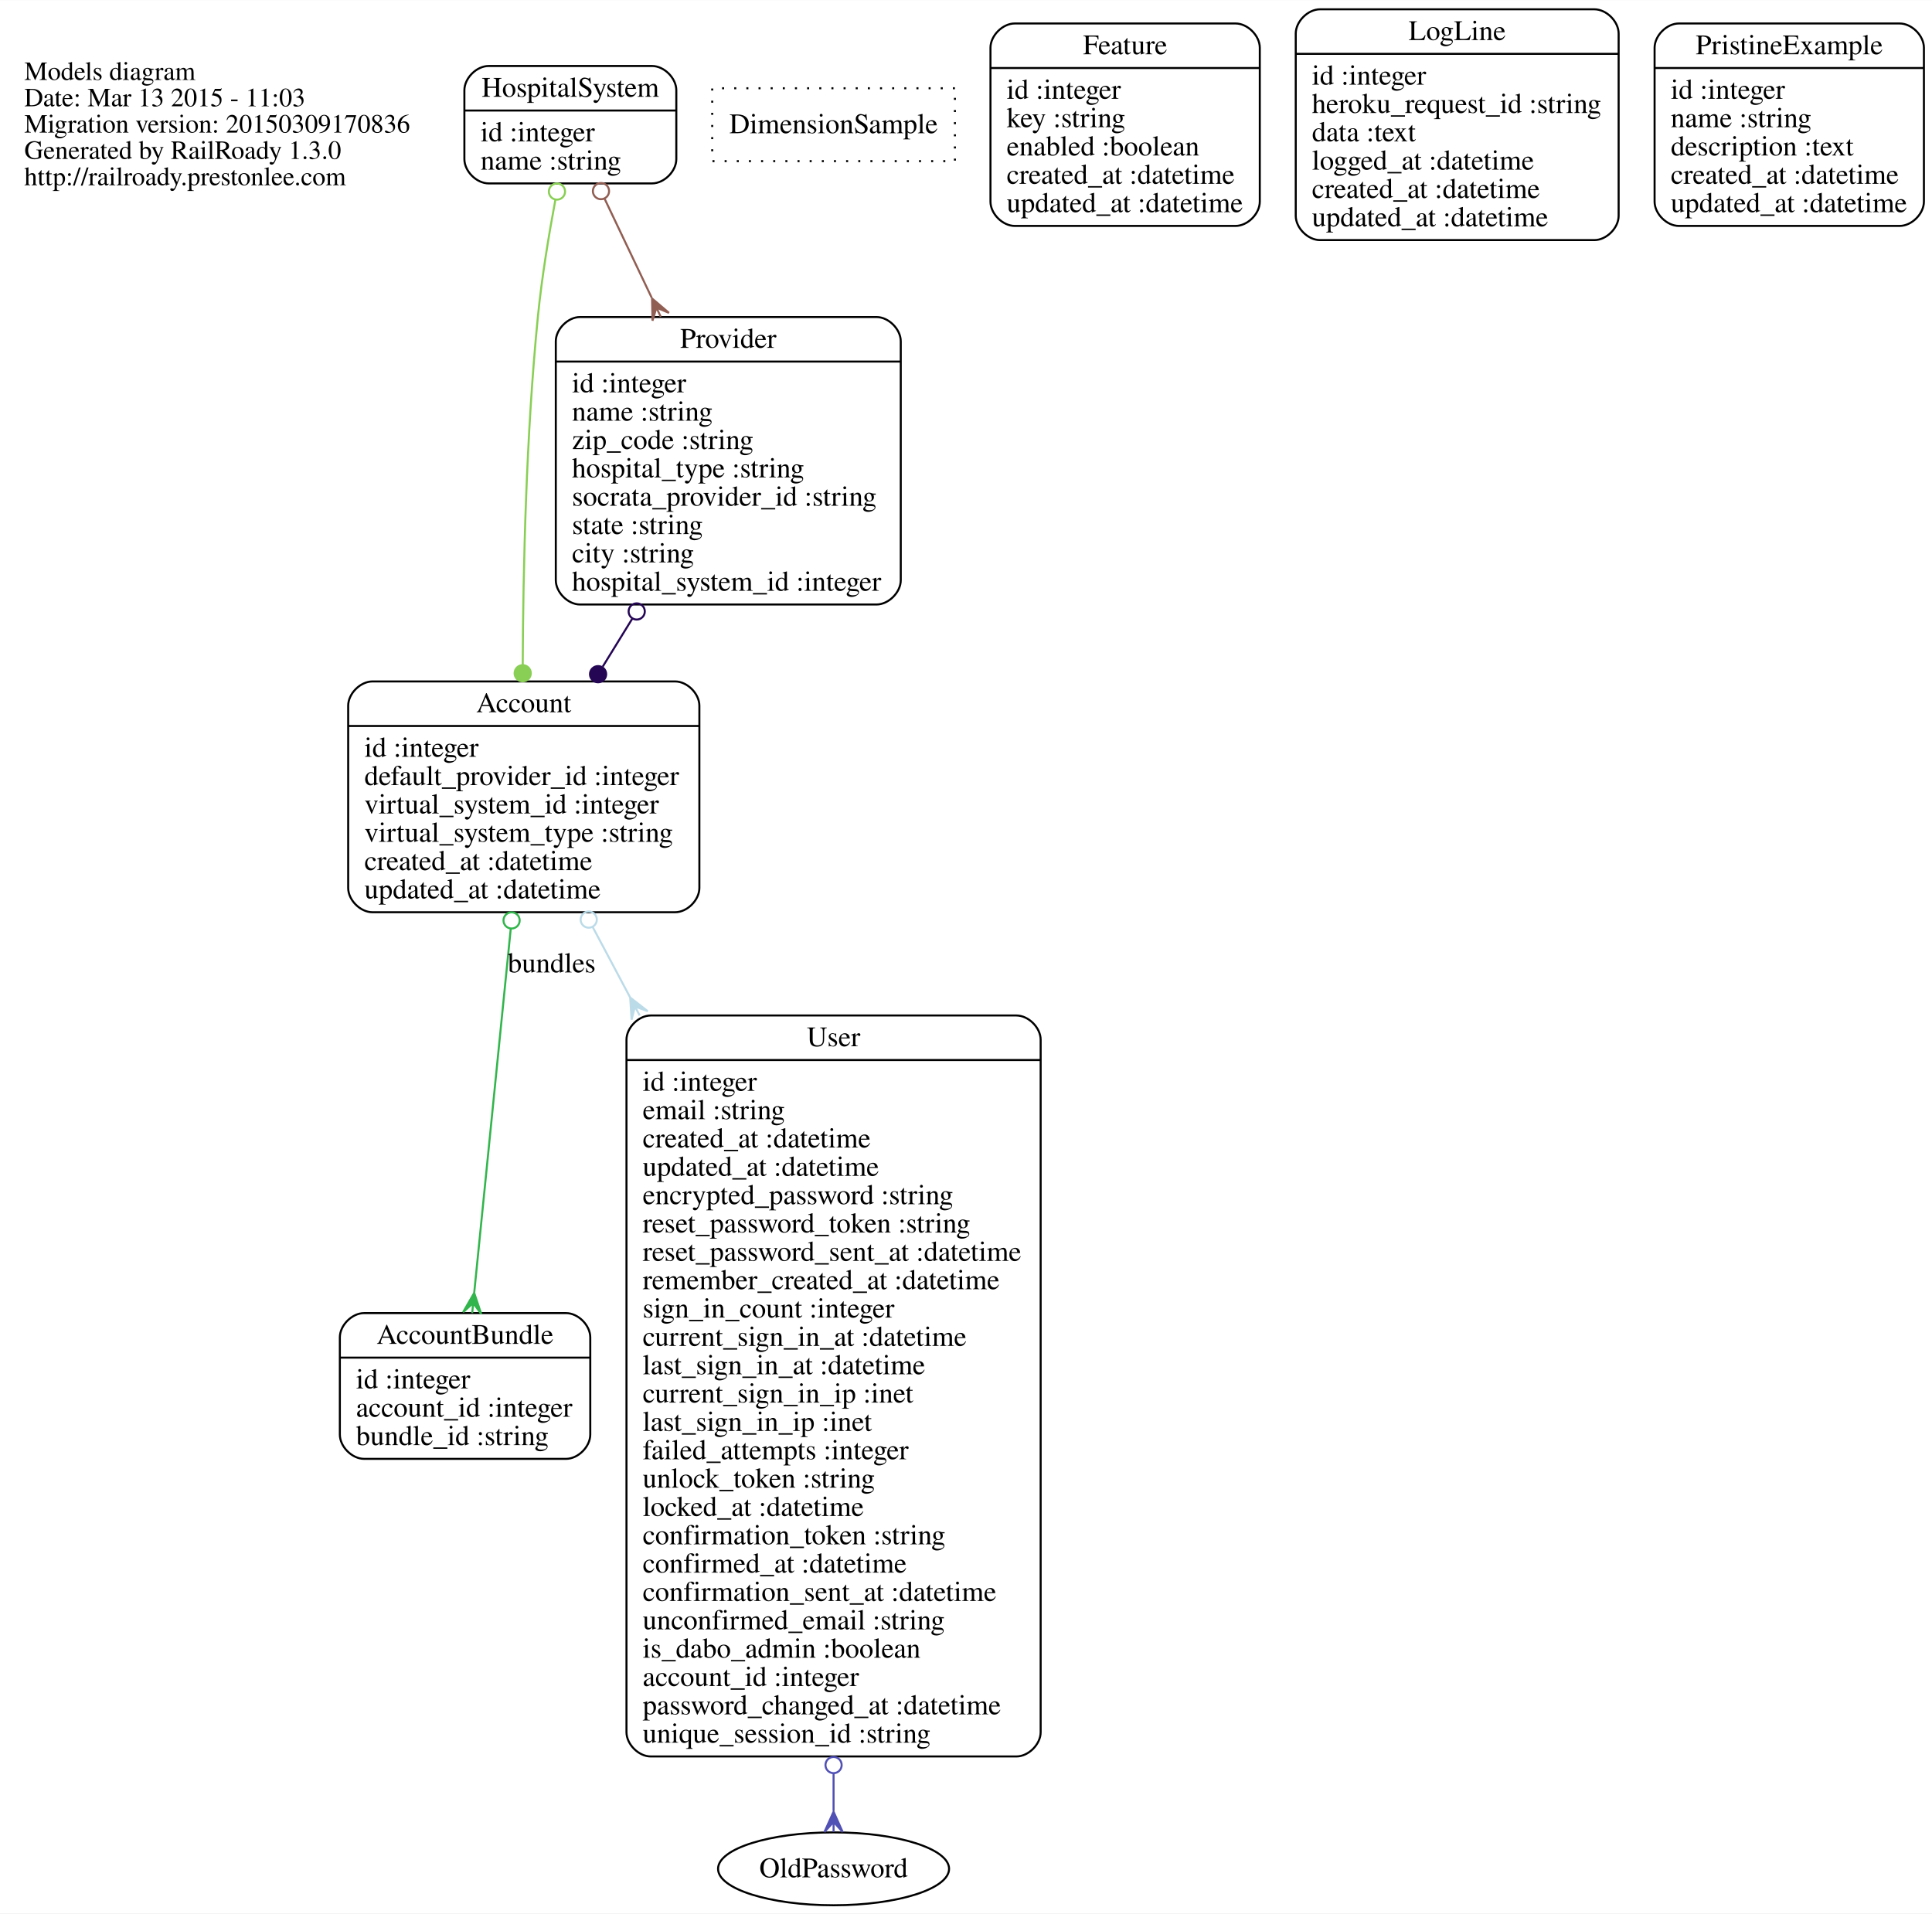
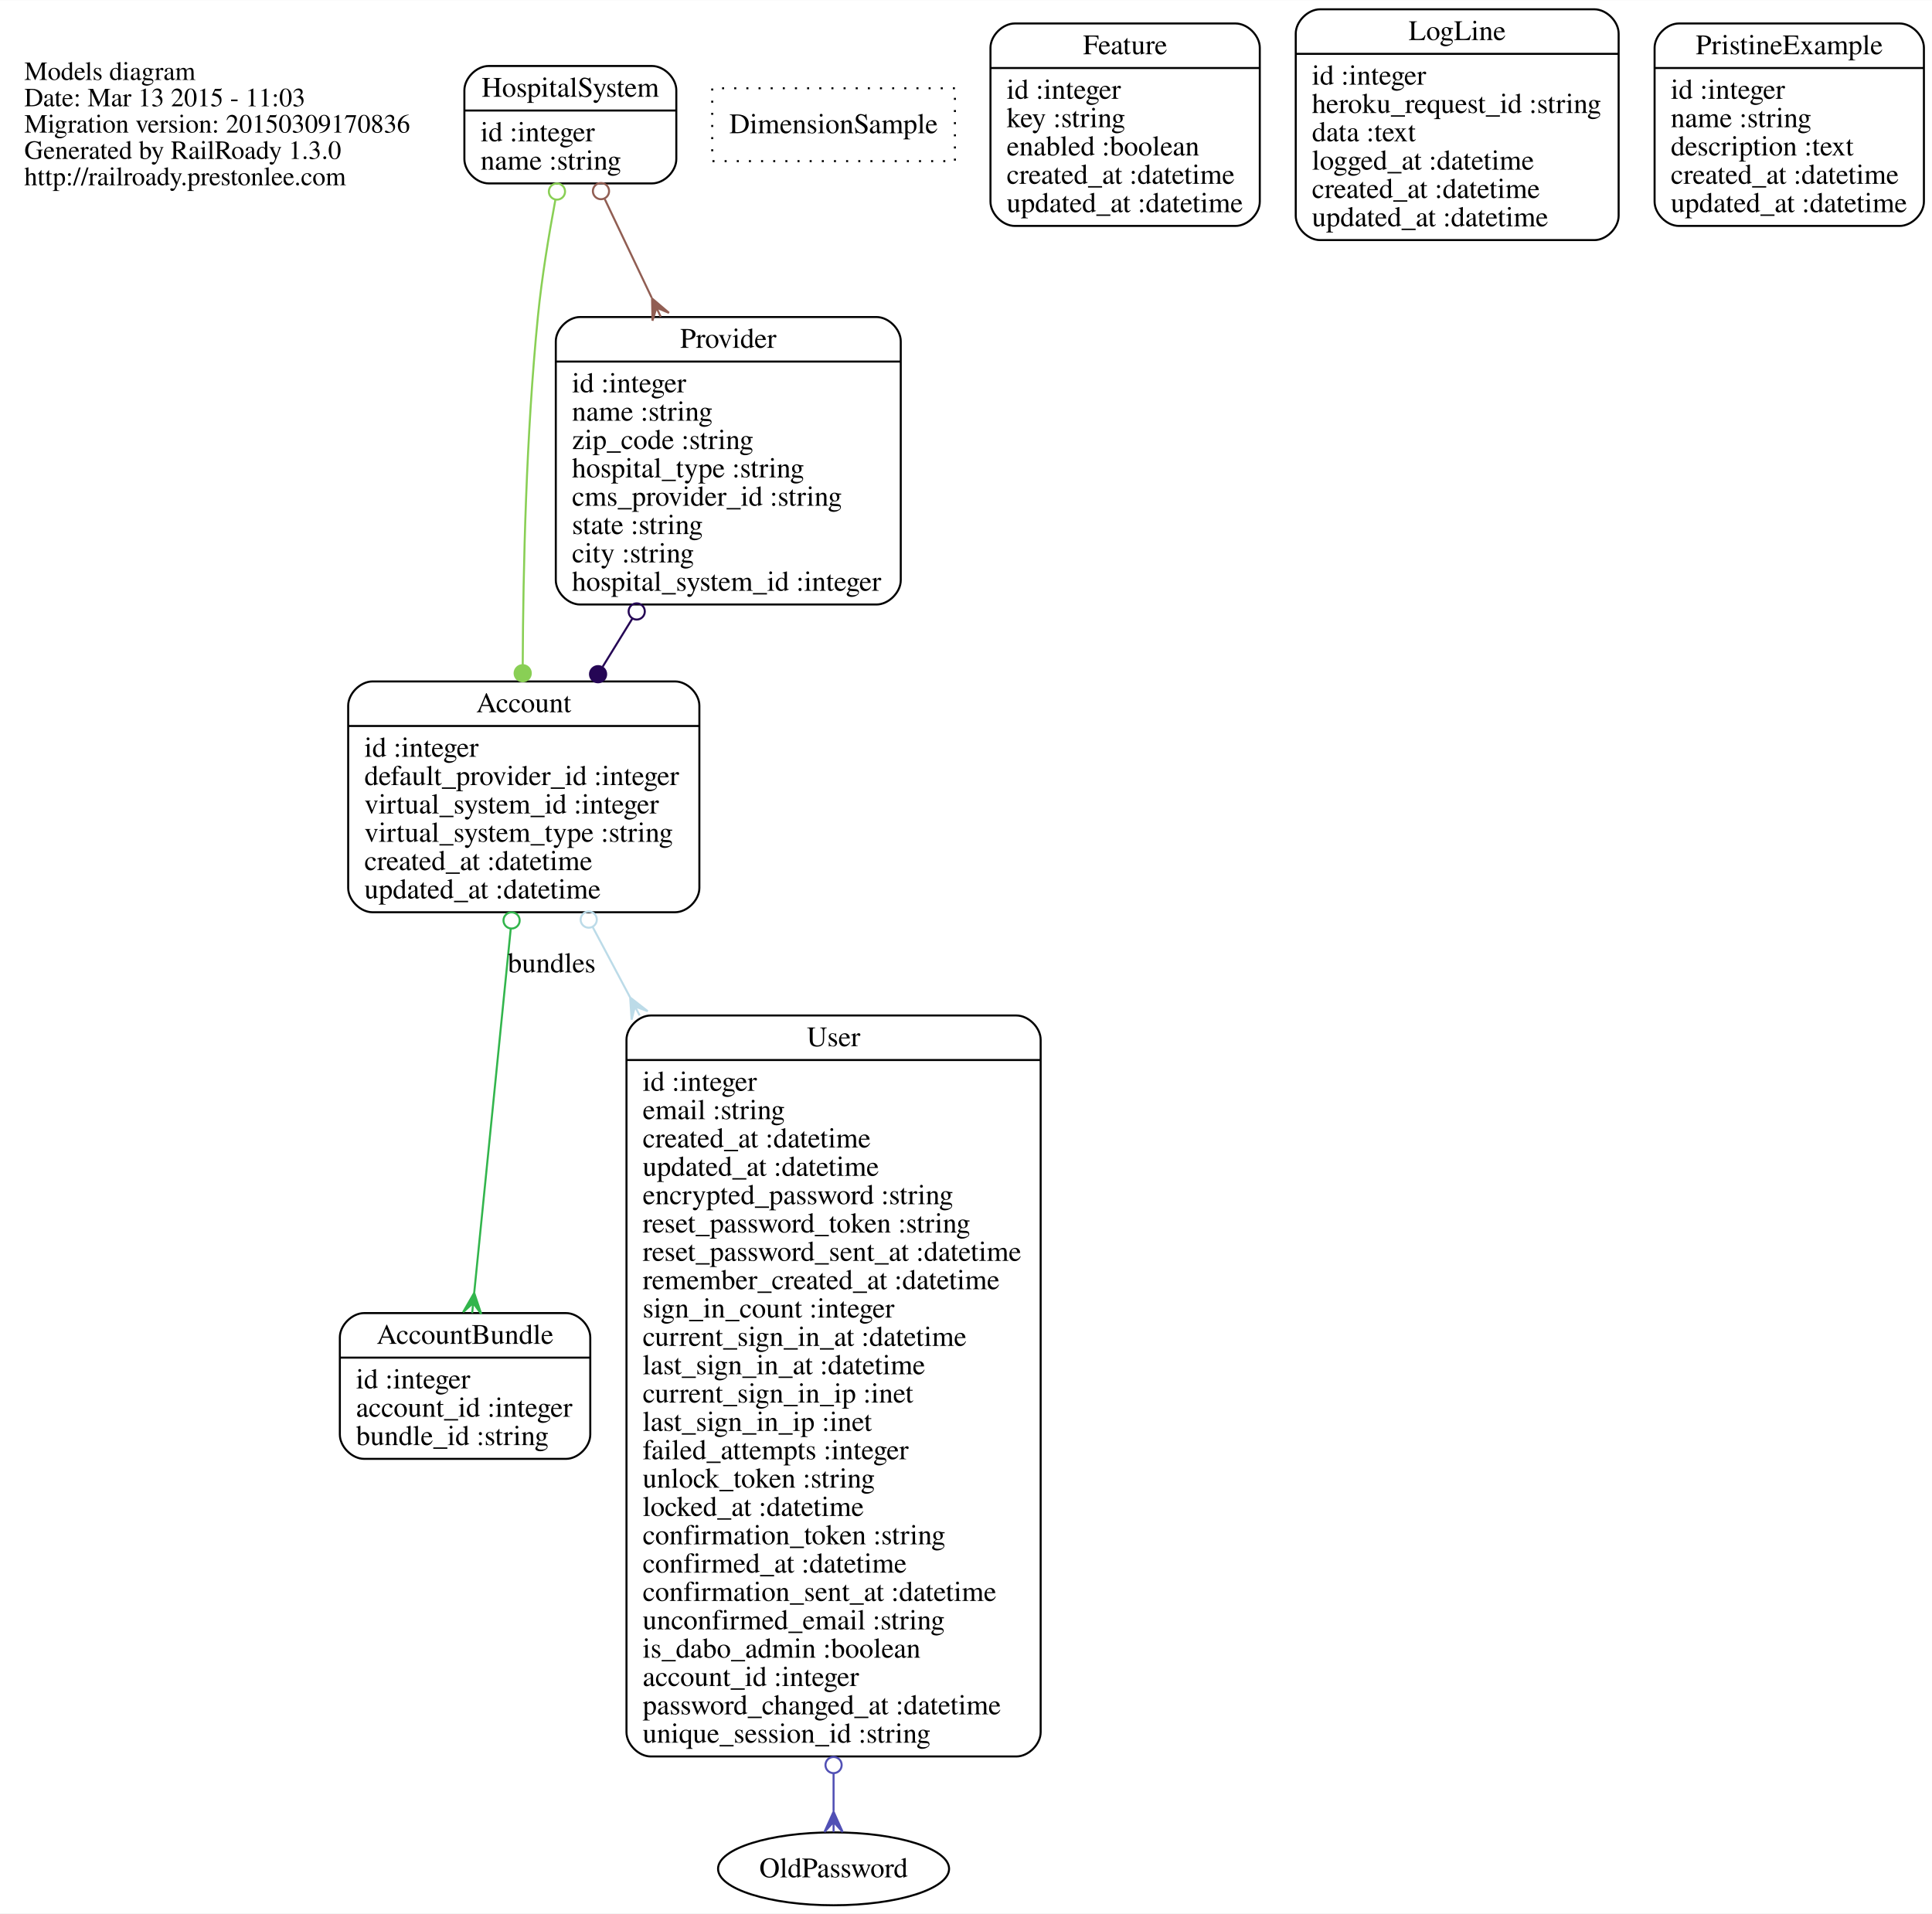
<svg xmlns="http://www.w3.org/2000/svg" width="954pt" height="945pt" viewBox="0.00 0.00 954.19 945.00">
  <g id="graph0" class="graph" transform="scale(1 1) rotate(0) translate(4 941)">
    <polygon fill="white" stroke="none" points="-4,4 -4,-941 950.193,-941 950.193,4 -4,4" />
    <g id="node1" class="node">
      <text text-anchor="start" x="8" y="-901.6" font-family="Times,serif" font-size="13.00">Models diagram</text>
      <text text-anchor="start" x="8" y="-888.6" font-family="Times,serif" font-size="13.00">Date: Mar 13 2015 - 11:03</text>
      <text text-anchor="start" x="8" y="-875.6" font-family="Times,serif" font-size="13.00">Migration version: 20150309170836</text>
      <text text-anchor="start" x="8" y="-862.6" font-family="Times,serif" font-size="13.00">Generated by RailRoady 1.3.0</text>
      <text text-anchor="start" x="8" y="-849.6" font-family="Times,serif" font-size="13.00">http://railroady.prestonlee.com</text>
    </g>
    <g id="node2" class="node">
      <path fill="none" stroke="black" d="M179.965,-490.5C179.965,-490.5 329.41,-490.5 329.41,-490.5 335.41,-490.5 341.41,-496.5 341.41,-502.5 341.41,-502.5 341.41,-592.5 341.41,-592.5 341.41,-598.5 335.41,-604.5 329.41,-604.5 329.41,-604.5 179.965,-604.5 179.965,-604.5 173.965,-604.5 167.965,-598.5 167.965,-592.5 167.965,-592.5 167.965,-502.5 167.965,-502.5 167.965,-496.5 173.965,-490.5 179.965,-490.5" />
      <text text-anchor="middle" x="254.688" y="-589.3" font-family="Times,serif" font-size="14.00">Account</text>
      <polyline fill="none" stroke="black" points="167.965,-582.5 341.41,-582.5 " />
      <text text-anchor="start" x="175.965" y="-567.3" font-family="Times,serif" font-size="14.00">id :integer</text>
      <text text-anchor="start" x="175.965" y="-553.3" font-family="Times,serif" font-size="14.00">default_provider_id :integer</text>
      <text text-anchor="start" x="175.965" y="-539.3" font-family="Times,serif" font-size="14.00">virtual_system_id :integer</text>
      <text text-anchor="start" x="175.965" y="-525.3" font-family="Times,serif" font-size="14.00">virtual_system_type :string</text>
      <text text-anchor="start" x="175.965" y="-511.3" font-family="Times,serif" font-size="14.00">created_at :datetime</text>
      <text text-anchor="start" x="175.965" y="-497.3" font-family="Times,serif" font-size="14.00">updated_at :datetime</text>
    </g>
    <g id="node3" class="node">
      <path fill="none" stroke="black" d="M175.848,-220.5C175.848,-220.5 275.528,-220.5 275.528,-220.5 281.528,-220.5 287.528,-226.5 287.528,-232.5 287.528,-232.5 287.528,-280.5 287.528,-280.5 287.528,-286.5 281.528,-292.5 275.528,-292.5 275.528,-292.5 175.848,-292.5 175.848,-292.5 169.848,-292.5 163.848,-286.5 163.848,-280.5 163.848,-280.5 163.848,-232.5 163.848,-232.5 163.848,-226.5 169.848,-220.5 175.848,-220.5" />
      <text text-anchor="middle" x="225.688" y="-277.3" font-family="Times,serif" font-size="14.00">AccountBundle</text>
      <polyline fill="none" stroke="black" points="163.848,-270.5 287.528,-270.5 " />
      <text text-anchor="start" x="171.848" y="-255.3" font-family="Times,serif" font-size="14.00">id :integer</text>
      <text text-anchor="start" x="171.848" y="-241.3" font-family="Times,serif" font-size="14.00">account_id :integer</text>
      <text text-anchor="start" x="171.848" y="-227.3" font-family="Times,serif" font-size="14.00">bundle_id :string</text>
    </g>
    <g id="edge2" class="edge">
      <path fill="none" stroke="#32b54c" d="M248.251,-482.354C242.779,-427.821 235.061,-350.904 230.218,-302.647" />
      <ellipse fill="none" stroke="#32b54c" cx="248.662" cy="-486.455" rx="4" ry="4" />
      <polygon fill="#32b54c" stroke="#32b54c" points="230.199,-302.457 233.678,-292.058 229.7,-297.482 229.201,-292.507 229.201,-292.507 229.201,-292.507 229.7,-297.482 224.723,-292.956 230.199,-302.457 230.199,-302.457" />
      <text text-anchor="middle" x="268.464" y="-460.8" font-family="Times,serif" font-size="14.00">bundles</text>
    </g>
    <g id="node10" class="node">
      <path fill="none" stroke="black" d="M317.41,-73.5C317.41,-73.5 497.966,-73.5 497.966,-73.5 503.966,-73.5 509.966,-79.5 509.966,-85.5 509.966,-85.5 509.966,-427.5 509.966,-427.5 509.966,-433.5 503.966,-439.5 497.966,-439.5 497.966,-439.5 317.41,-439.5 317.41,-439.5 311.41,-439.5 305.41,-433.5 305.41,-427.5 305.41,-427.5 305.41,-85.5 305.41,-85.5 305.41,-79.5 311.41,-73.5 317.41,-73.5" />
      <text text-anchor="middle" x="407.688" y="-424.3" font-family="Times,serif" font-size="14.00">User</text>
      <polyline fill="none" stroke="black" points="305.41,-417.5 509.966,-417.5 " />
      <text text-anchor="start" x="313.41" y="-402.3" font-family="Times,serif" font-size="14.00">id :integer</text>
      <text text-anchor="start" x="313.41" y="-388.3" font-family="Times,serif" font-size="14.00">email :string</text>
      <text text-anchor="start" x="313.41" y="-374.3" font-family="Times,serif" font-size="14.00">created_at :datetime</text>
      <text text-anchor="start" x="313.41" y="-360.3" font-family="Times,serif" font-size="14.00">updated_at :datetime</text>
      <text text-anchor="start" x="313.41" y="-346.3" font-family="Times,serif" font-size="14.00">encrypted_password :string</text>
      <text text-anchor="start" x="313.41" y="-332.3" font-family="Times,serif" font-size="14.00">reset_password_token :string</text>
      <text text-anchor="start" x="313.41" y="-318.3" font-family="Times,serif" font-size="14.00">reset_password_sent_at :datetime</text>
      <text text-anchor="start" x="313.41" y="-304.3" font-family="Times,serif" font-size="14.00">remember_created_at :datetime</text>
      <text text-anchor="start" x="313.41" y="-290.3" font-family="Times,serif" font-size="14.00">sign_in_count :integer</text>
      <text text-anchor="start" x="313.41" y="-276.3" font-family="Times,serif" font-size="14.00">current_sign_in_at :datetime</text>
      <text text-anchor="start" x="313.41" y="-262.3" font-family="Times,serif" font-size="14.00">last_sign_in_at :datetime</text>
      <text text-anchor="start" x="313.41" y="-248.3" font-family="Times,serif" font-size="14.00">current_sign_in_ip :inet</text>
      <text text-anchor="start" x="313.41" y="-234.3" font-family="Times,serif" font-size="14.00">last_sign_in_ip :inet</text>
      <text text-anchor="start" x="313.41" y="-220.3" font-family="Times,serif" font-size="14.00">failed_attempts :integer</text>
      <text text-anchor="start" x="313.41" y="-206.3" font-family="Times,serif" font-size="14.00">unlock_token :string</text>
      <text text-anchor="start" x="313.41" y="-192.3" font-family="Times,serif" font-size="14.00">locked_at :datetime</text>
      <text text-anchor="start" x="313.41" y="-178.3" font-family="Times,serif" font-size="14.00">confirmation_token :string</text>
      <text text-anchor="start" x="313.41" y="-164.3" font-family="Times,serif" font-size="14.00">confirmed_at :datetime</text>
      <text text-anchor="start" x="313.41" y="-150.3" font-family="Times,serif" font-size="14.00">confirmation_sent_at :datetime</text>
      <text text-anchor="start" x="313.41" y="-136.3" font-family="Times,serif" font-size="14.00">unconfirmed_email :string</text>
      <text text-anchor="start" x="313.41" y="-122.3" font-family="Times,serif" font-size="14.00">is_dabo_admin :boolean</text>
      <text text-anchor="start" x="313.41" y="-108.3" font-family="Times,serif" font-size="14.00">account_id :integer</text>
      <text text-anchor="start" x="313.41" y="-94.3" font-family="Times,serif" font-size="14.00">password_changed_at :datetime</text>
      <text text-anchor="start" x="313.41" y="-80.3" font-family="Times,serif" font-size="14.00">unique_session_id :string</text>
    </g>
    <g id="edge1" class="edge">
      <path fill="none" stroke="#bcdbe8" d="M288.757,-483.127C290.767,-479.364 292.755,-475.633 294.688,-472 298.78,-464.305 302.95,-456.451 307.158,-448.515" />
      <ellipse fill="none" stroke="#bcdbe8" cx="286.762" cy="-486.86" rx="4" ry="4" />
      <polygon fill="#bcdbe8" stroke="#bcdbe8" points="307.24,-448.36 315.899,-441.631 309.582,-443.942 311.923,-439.524 311.923,-439.524 311.923,-439.524 309.582,-443.942 307.947,-437.417 307.24,-448.36 307.24,-448.36" />
    </g>
    <g id="node4" class="node">
      <polygon fill="none" stroke="black" stroke-dasharray="1,5" points="467.623,-897.5 347.752,-897.5 347.752,-861.5 467.623,-861.5 467.623,-897.5" />
      <text text-anchor="middle" x="407.688" y="-875.3" font-family="Times,serif" font-size="14.00">DimensionSample</text>
    </g>
    <g id="node5" class="node">
      <path fill="none" stroke="black" d="M497.182,-829.5C497.182,-829.5 606.193,-829.5 606.193,-829.5 612.193,-829.5 618.193,-835.5 618.193,-841.5 618.193,-841.5 618.193,-917.5 618.193,-917.5 618.193,-923.5 612.193,-929.5 606.193,-929.5 606.193,-929.5 497.182,-929.5 497.182,-929.5 491.182,-929.5 485.182,-923.5 485.182,-917.5 485.182,-917.5 485.182,-841.5 485.182,-841.5 485.182,-835.5 491.182,-829.5 497.182,-829.5" />
      <text text-anchor="middle" x="551.688" y="-914.3" font-family="Times,serif" font-size="14.00">Feature</text>
      <polyline fill="none" stroke="black" points="485.182,-907.5 618.193,-907.5 " />
      <text text-anchor="start" x="493.182" y="-892.3" font-family="Times,serif" font-size="14.00">id :integer</text>
      <text text-anchor="start" x="493.182" y="-878.3" font-family="Times,serif" font-size="14.00">key :string</text>
      <text text-anchor="start" x="493.182" y="-864.3" font-family="Times,serif" font-size="14.00">enabled :boolean</text>
      <text text-anchor="start" x="493.182" y="-850.3" font-family="Times,serif" font-size="14.00">created_at :datetime</text>
      <text text-anchor="start" x="493.182" y="-836.3" font-family="Times,serif" font-size="14.00">updated_at :datetime</text>
    </g>
    <g id="node6" class="node">
      <path fill="none" stroke="black" d="M237.353,-850.5C237.353,-850.5 318.022,-850.5 318.022,-850.5 324.022,-850.5 330.022,-856.5 330.022,-862.5 330.022,-862.5 330.022,-896.5 330.022,-896.5 330.022,-902.5 324.022,-908.5 318.022,-908.5 318.022,-908.5 237.353,-908.5 237.353,-908.5 231.353,-908.5 225.353,-902.5 225.353,-896.5 225.353,-896.5 225.353,-862.5 225.353,-862.5 225.353,-856.5 231.353,-850.5 237.353,-850.5" />
      <text text-anchor="middle" x="277.688" y="-893.3" font-family="Times,serif" font-size="14.00">HospitalSystem</text>
      <polyline fill="none" stroke="black" points="225.353,-886.5 330.022,-886.5 " />
      <text text-anchor="start" x="233.353" y="-871.3" font-family="Times,serif" font-size="14.00">id :integer</text>
      <text text-anchor="start" x="233.353" y="-857.3" font-family="Times,serif" font-size="14.00">name :string</text>
    </g>
    <g id="edge4" class="edge">
      <path fill="none" stroke="#89cf55" d="M270.271,-842.257C267.05,-824.994 263.586,-804.012 261.688,-785 255.88,-726.849 254.366,-660.289 254.166,-612.627" />
      <ellipse fill="none" stroke="#89cf55" cx="271.075" cy="-846.479" rx="4" ry="4" />
      <ellipse fill="#89cf55" stroke="#89cf55" cx="254.155" cy="-608.55" rx="4" ry="4" />
    </g>
    <g id="node9" class="node">
      <path fill="none" stroke="black" d="M282.503,-642.5C282.503,-642.5 428.872,-642.5 428.872,-642.5 434.872,-642.5 440.872,-648.5 440.872,-654.5 440.872,-654.5 440.872,-772.5 440.872,-772.5 440.872,-778.5 434.872,-784.5 428.872,-784.5 428.872,-784.5 282.503,-784.5 282.503,-784.5 276.503,-784.5 270.503,-778.5 270.503,-772.5 270.503,-772.5 270.503,-654.5 270.503,-654.5 270.503,-648.5 276.503,-642.5 282.503,-642.5" />
      <text text-anchor="middle" x="355.688" y="-769.3" font-family="Times,serif" font-size="14.00">Provider</text>
      <polyline fill="none" stroke="black" points="270.503,-762.5 440.872,-762.5 " />
      <text text-anchor="start" x="278.503" y="-747.3" font-family="Times,serif" font-size="14.00">id :integer</text>
      <text text-anchor="start" x="278.503" y="-733.3" font-family="Times,serif" font-size="14.00">name :string</text>
      <text text-anchor="start" x="278.503" y="-719.3" font-family="Times,serif" font-size="14.00">zip_code :string</text>
      <text text-anchor="start" x="278.503" y="-705.3" font-family="Times,serif" font-size="14.00">hospital_type :string</text>
-       <text text-anchor="start" x="278.503" y="-691.3" font-family="Times,serif" font-size="14.00">socrata_provider_id :string</text>
+       <text text-anchor="start" x="278.503" y="-691.3" font-family="Times,serif" font-size="14.00">cms_provider_id :string</text>
      <text text-anchor="start" x="278.503" y="-677.3" font-family="Times,serif" font-size="14.00">state :string</text>
      <text text-anchor="start" x="278.503" y="-663.3" font-family="Times,serif" font-size="14.00">city :string</text>
      <text text-anchor="start" x="278.503" y="-649.3" font-family="Times,serif" font-size="14.00">hospital_system_id :integer</text>
    </g>
    <g id="edge3" class="edge">
      <path fill="none" stroke="#915e53" d="M294.682,-842.768C301.527,-828.376 309.716,-811.158 317.839,-794.08" />
      <ellipse fill="none" stroke="#915e53" cx="292.814" cy="-846.695" rx="4" ry="4" />
      <polygon fill="#915e53" stroke="#915e53" points="318.04,-793.656 326.399,-786.558 320.188,-789.14 322.336,-784.625 322.336,-784.625 322.336,-784.625 320.188,-789.14 318.272,-782.692 318.04,-793.656 318.04,-793.656" />
    </g>
    <g id="node7" class="node">
      <path fill="none" stroke="black" d="M647.951,-822.5C647.951,-822.5 783.424,-822.5 783.424,-822.5 789.424,-822.5 795.424,-828.5 795.424,-834.5 795.424,-834.5 795.424,-924.5 795.424,-924.5 795.424,-930.5 789.424,-936.5 783.424,-936.5 783.424,-936.5 647.951,-936.5 647.951,-936.5 641.951,-936.5 635.951,-930.5 635.951,-924.5 635.951,-924.5 635.951,-834.5 635.951,-834.5 635.951,-828.5 641.951,-822.5 647.951,-822.5" />
      <text text-anchor="middle" x="715.688" y="-921.3" font-family="Times,serif" font-size="14.00">LogLine</text>
      <polyline fill="none" stroke="black" points="635.951,-914.5 795.424,-914.5 " />
      <text text-anchor="start" x="643.951" y="-899.3" font-family="Times,serif" font-size="14.00">id :integer</text>
      <text text-anchor="start" x="643.951" y="-885.3" font-family="Times,serif" font-size="14.00">heroku_request_id :string</text>
      <text text-anchor="start" x="643.951" y="-871.3" font-family="Times,serif" font-size="14.00">data :text</text>
      <text text-anchor="start" x="643.951" y="-857.3" font-family="Times,serif" font-size="14.00">logged_at :datetime</text>
      <text text-anchor="start" x="643.951" y="-843.3" font-family="Times,serif" font-size="14.00">created_at :datetime</text>
      <text text-anchor="start" x="643.951" y="-829.3" font-family="Times,serif" font-size="14.00">updated_at :datetime</text>
    </g>
    <g id="node8" class="node">
      <path fill="none" stroke="black" d="M825.182,-829.5C825.182,-829.5 934.193,-829.5 934.193,-829.5 940.193,-829.5 946.193,-835.5 946.193,-841.5 946.193,-841.5 946.193,-917.5 946.193,-917.5 946.193,-923.5 940.193,-929.5 934.193,-929.5 934.193,-929.5 825.182,-929.5 825.182,-929.5 819.182,-929.5 813.182,-923.5 813.182,-917.5 813.182,-917.5 813.182,-841.5 813.182,-841.5 813.182,-835.5 819.182,-829.5 825.182,-829.5" />
      <text text-anchor="middle" x="879.688" y="-914.3" font-family="Times,serif" font-size="14.00">PristineExample</text>
      <polyline fill="none" stroke="black" points="813.182,-907.5 946.193,-907.5 " />
      <text text-anchor="start" x="821.182" y="-892.3" font-family="Times,serif" font-size="14.00">id :integer</text>
      <text text-anchor="start" x="821.182" y="-878.3" font-family="Times,serif" font-size="14.00">name :string</text>
      <text text-anchor="start" x="821.182" y="-864.3" font-family="Times,serif" font-size="14.00">description :text</text>
      <text text-anchor="start" x="821.182" y="-850.3" font-family="Times,serif" font-size="14.00">created_at :datetime</text>
      <text text-anchor="start" x="821.182" y="-836.3" font-family="Times,serif" font-size="14.00">updated_at :datetime</text>
    </g>
    <g id="edge5" class="edge">
      <path fill="none" stroke="#250655" d="M308.352,-635.638C303.431,-627.648 298.47,-619.592 293.656,-611.775" />
      <ellipse fill="none" stroke="#250655" cx="310.464" cy="-639.068" rx="4" ry="4" />
      <ellipse fill="#250655" stroke="#250655" cx="291.38" cy="-608.079" rx="4" ry="4" />
    </g>
    <g id="node11" class="node">
      <ellipse fill="none" stroke="black" cx="407.688" cy="-18" rx="57.048" ry="18" />
      <text text-anchor="middle" x="407.688" y="-13.8" font-family="Times,serif" font-size="14.00">OldPassword</text>
    </g>
    <g id="edge6" class="edge">
      <path fill="none" stroke="#5150b5" d="M407.688,-65.175C407.688,-58.432 407.688,-52.194 407.688,-46.625" />
      <ellipse fill="none" stroke="#5150b5" cx="407.688" cy="-69.258" rx="4" ry="4" />
      <polygon fill="#5150b5" stroke="#5150b5" points="407.688,-46.187 412.188,-36.187 407.688,-41.187 407.688,-36.187 407.688,-36.187 407.688,-36.187 407.688,-41.187 403.188,-36.187 407.688,-46.187 407.688,-46.187" />
    </g>
  </g>
</svg>
